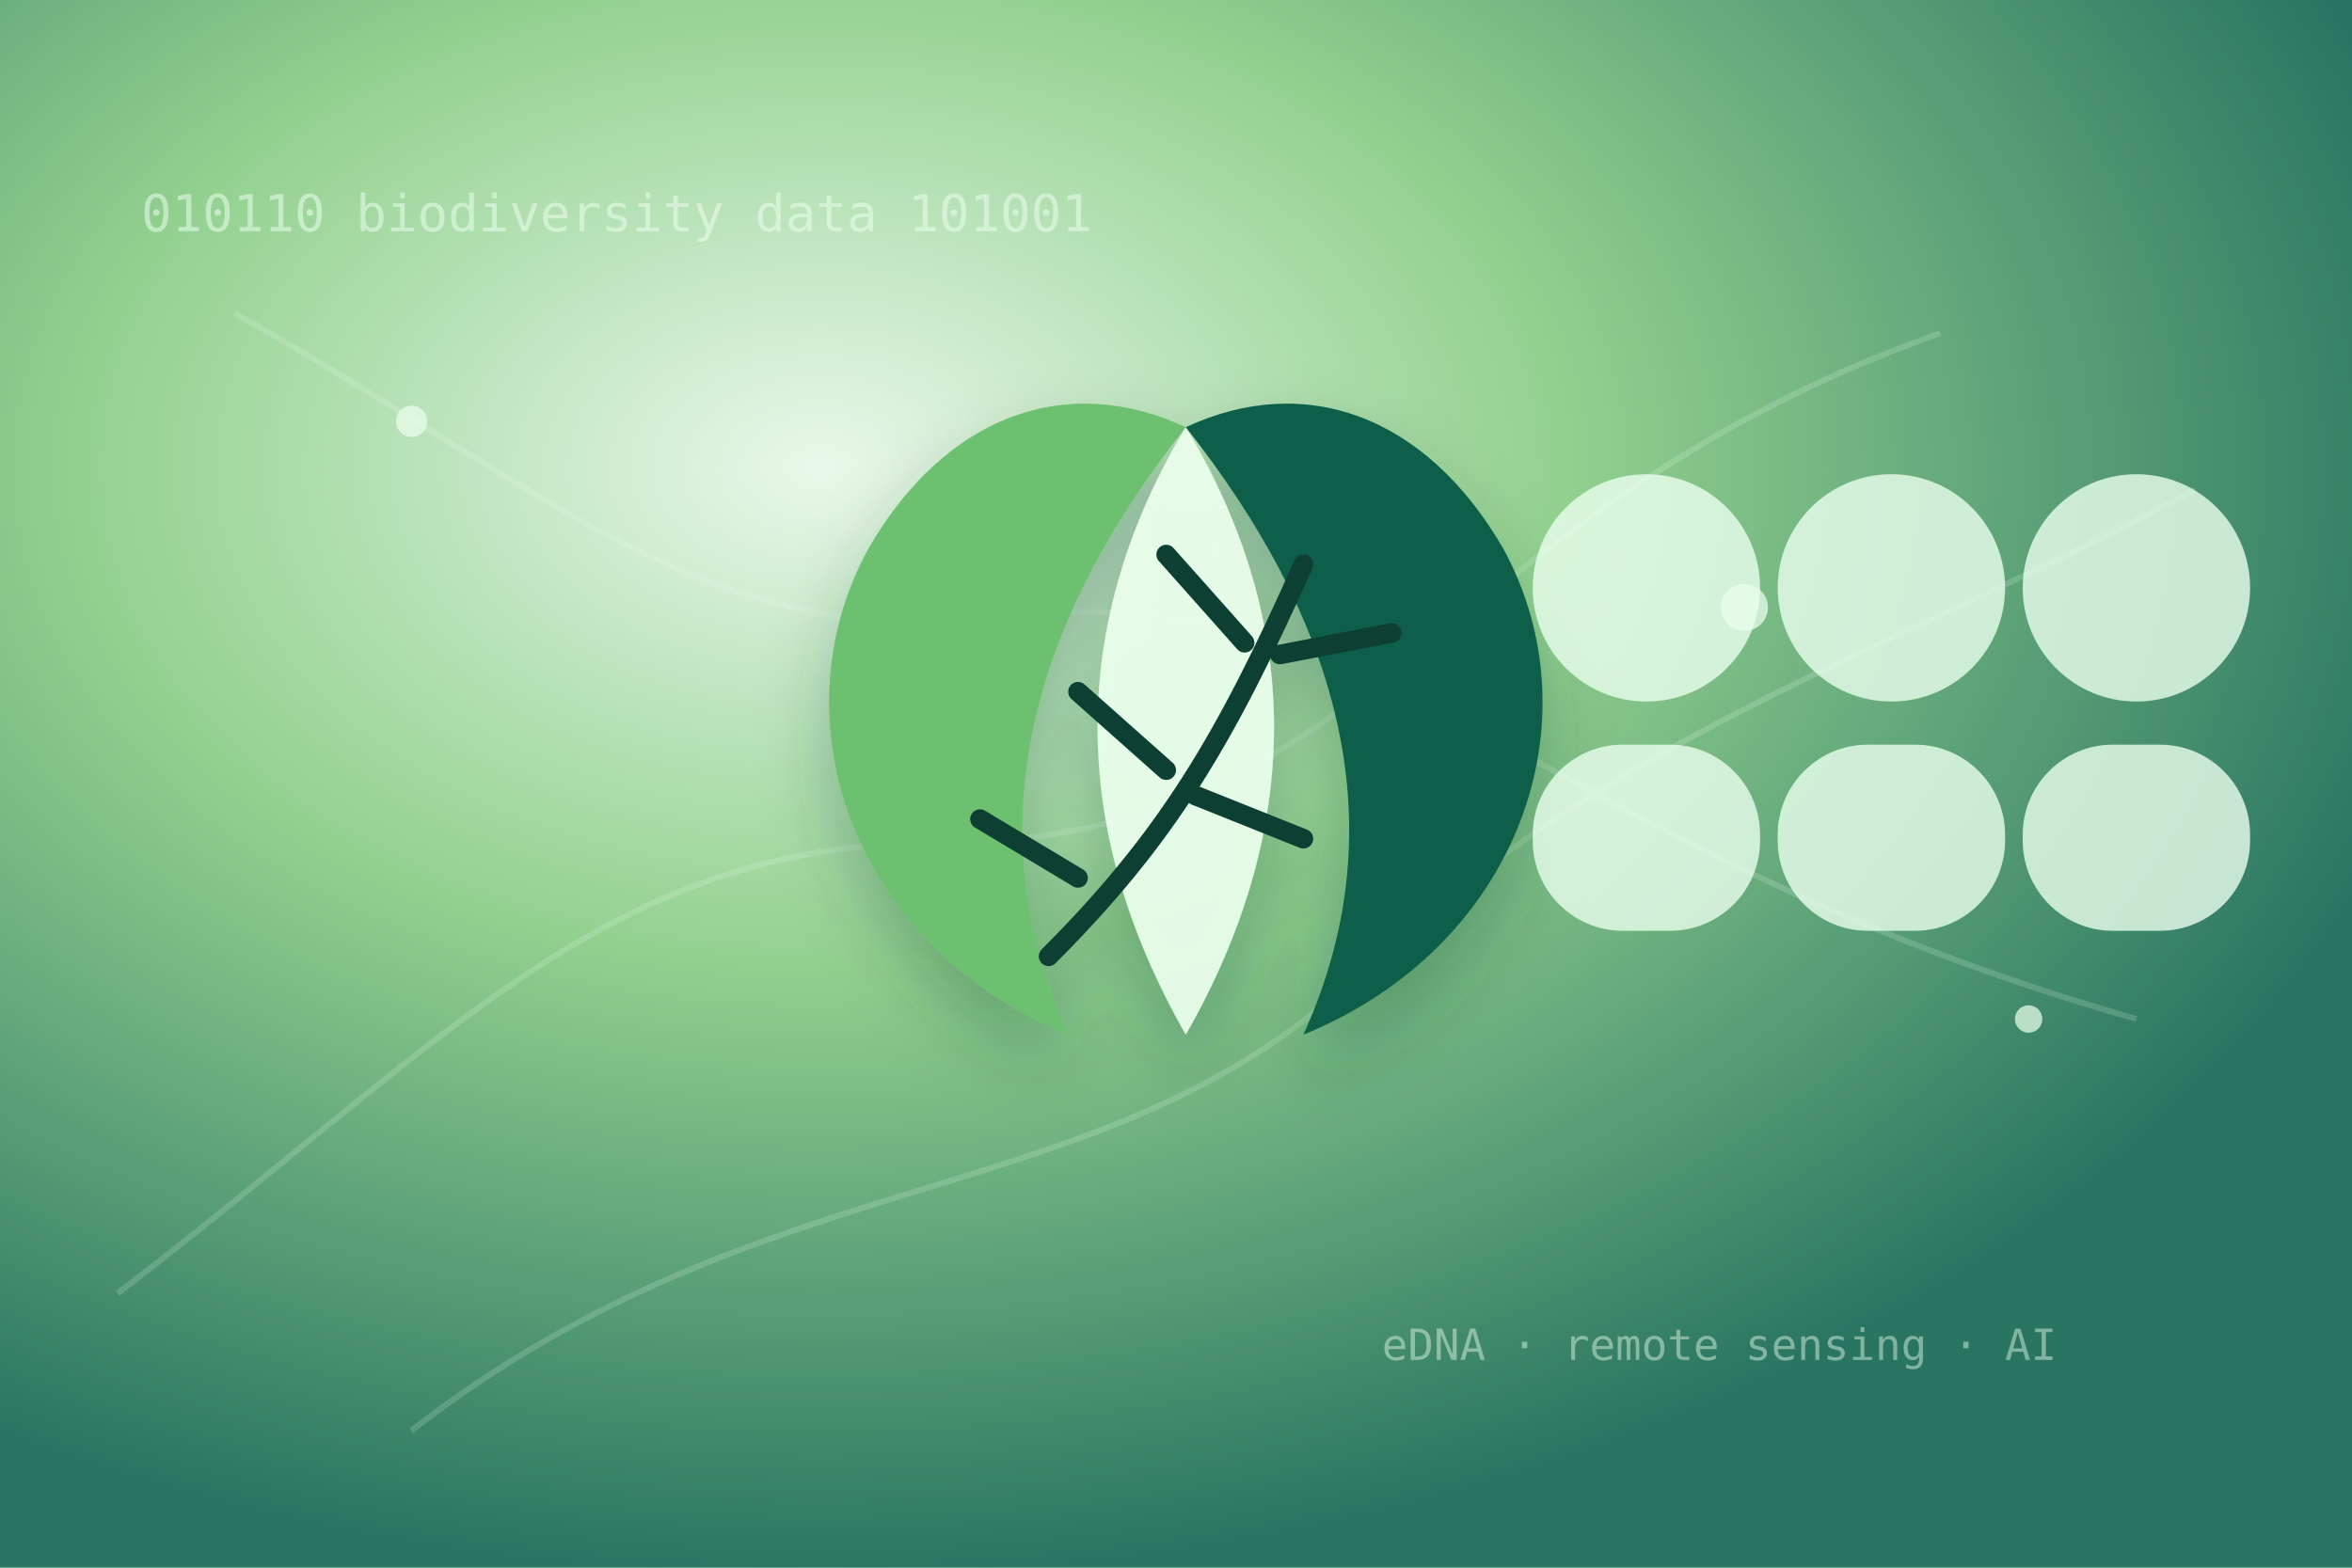
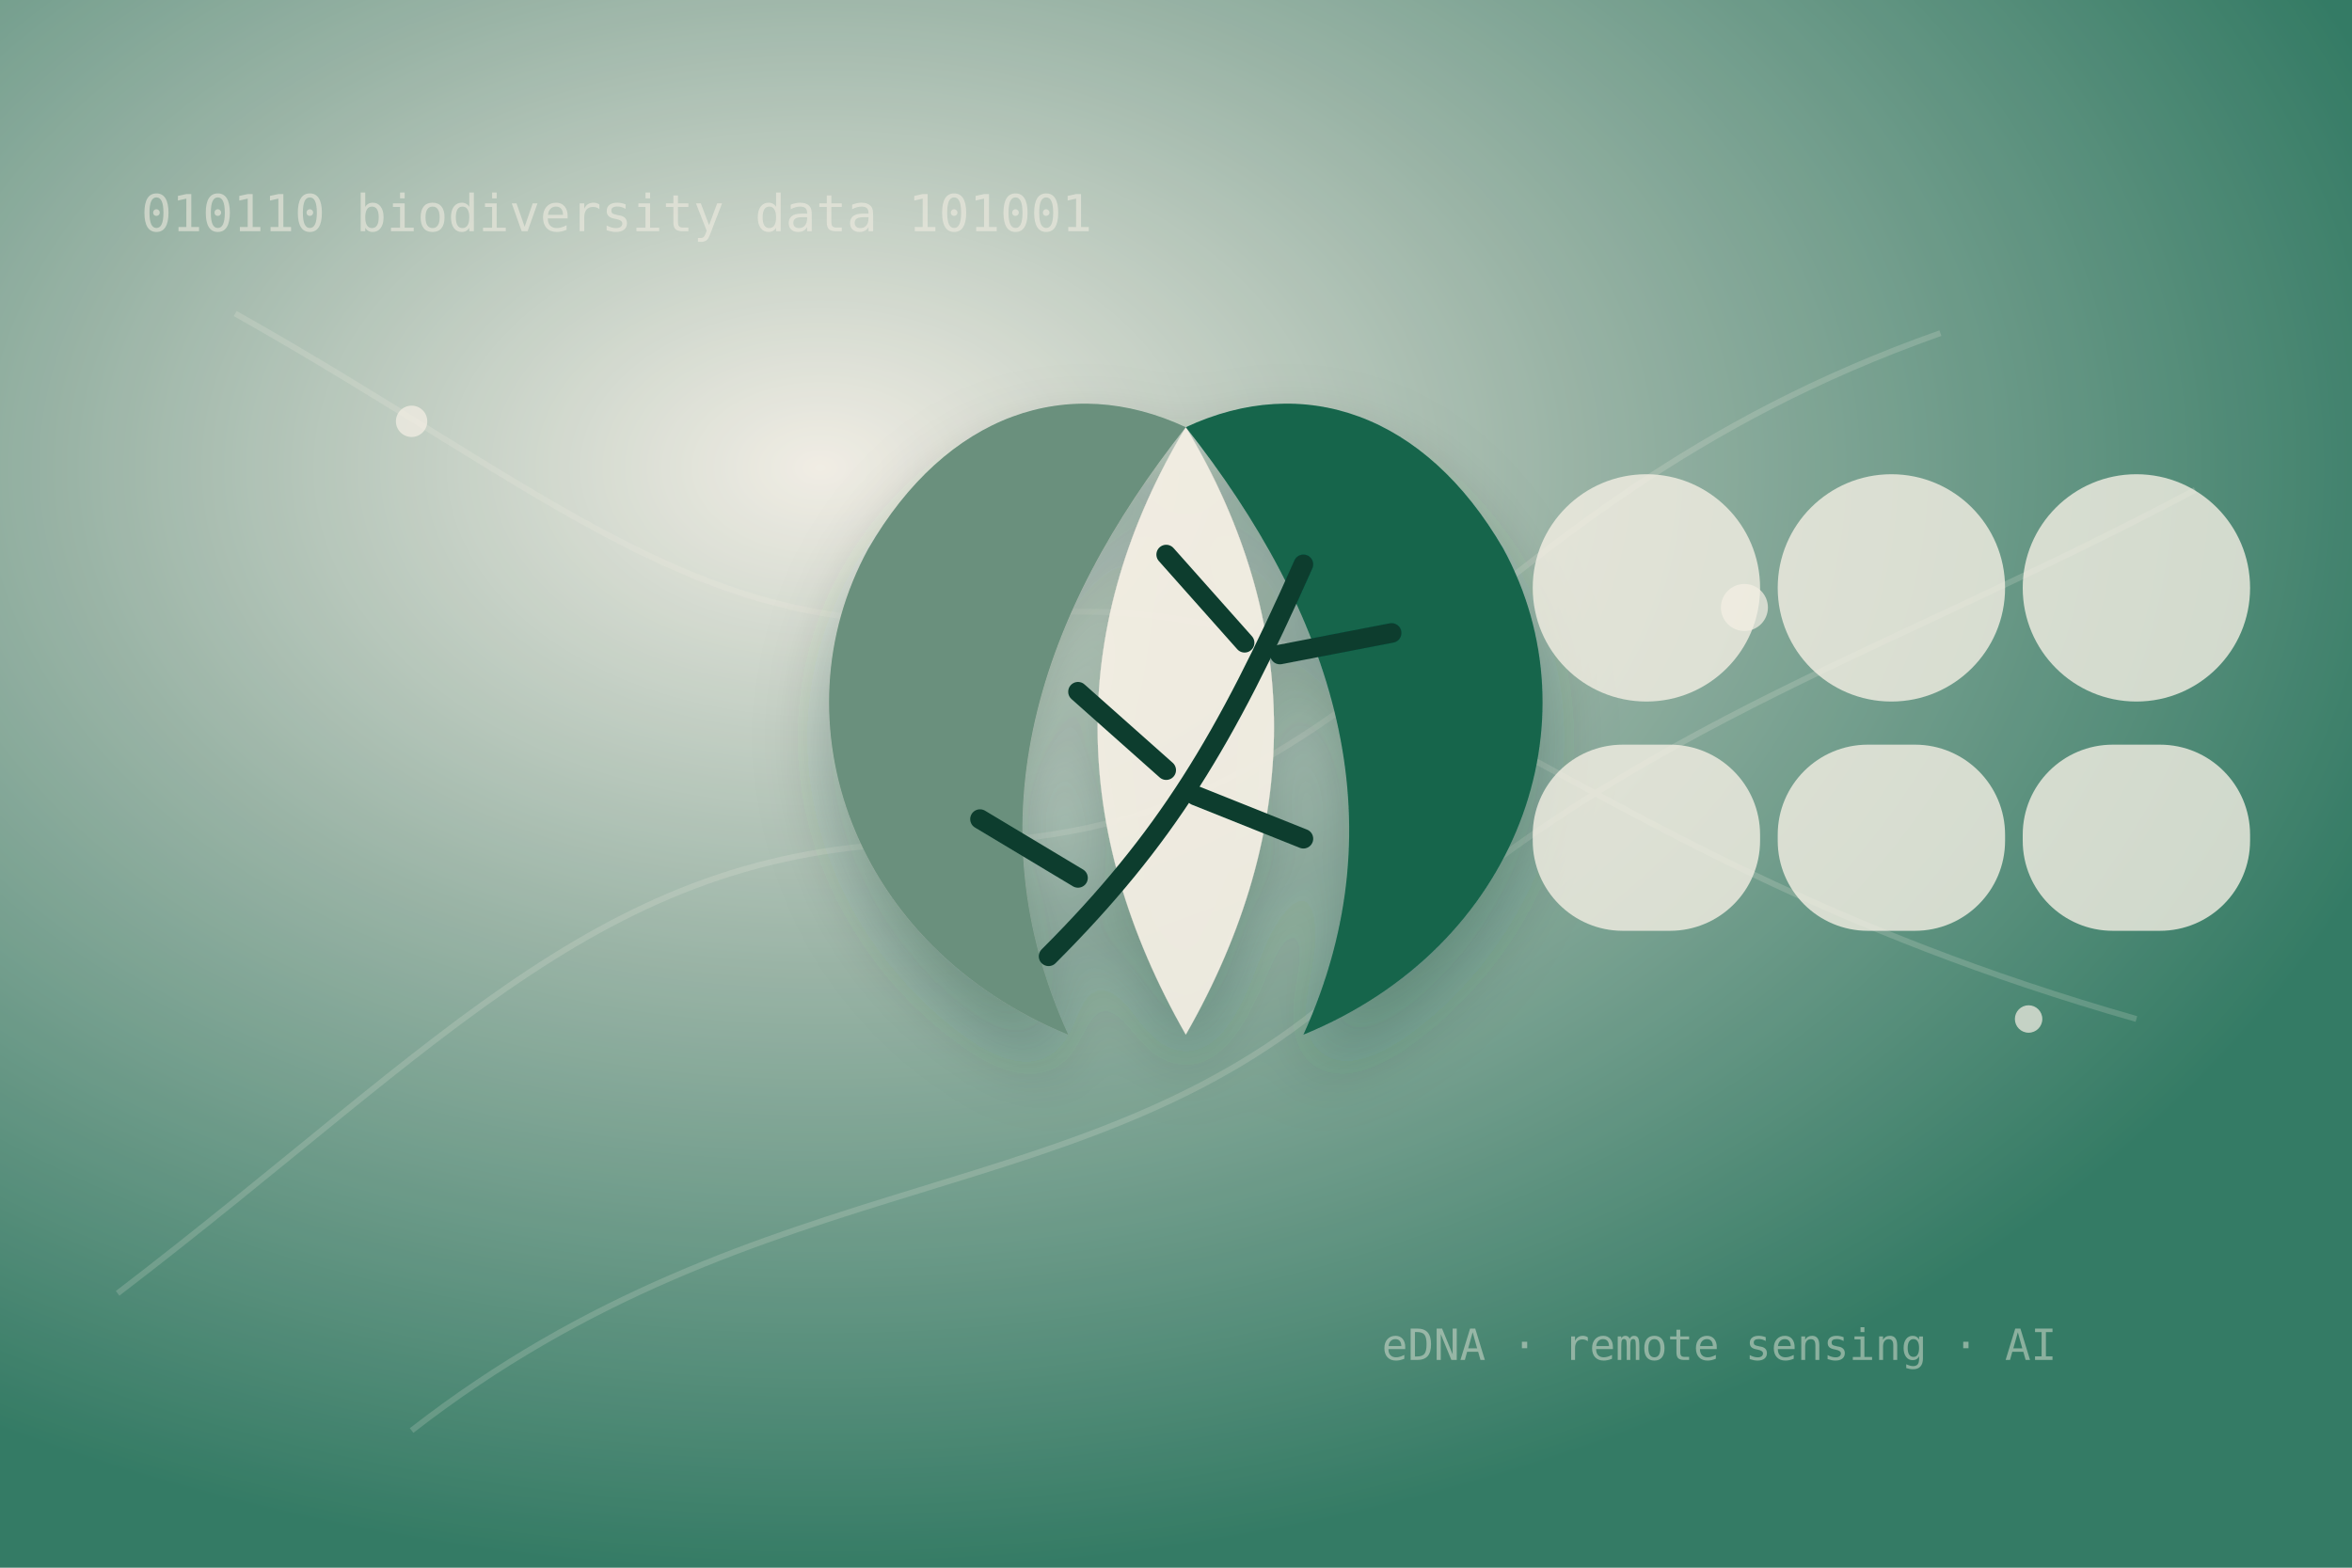
<svg xmlns="http://www.w3.org/2000/svg" viewBox="0 0 1200 800" role="img" aria-label="Biodiversity Data Lab graphic">
  <defs>
    <linearGradient id="g" x1="0" x2="1" y1="0" y2="1">
-       <stop offset="0" stop-color="#6cc06f" />
-       <stop offset="0.55" stop-color="#0c7a58" />
-       <stop offset="1" stop-color="#063f33" />
+       <stop offset="0" stop-color="#6a907d" />
+       <stop offset="0.55" stop-color="#6d3d14" />
+       <stop offset="1" stop-color="#0b3d2e" />
    </linearGradient>
    <radialGradient id="r" cx="35%" cy="30%" r="70%">
-       <stop offset="0" stop-color="#e7f8e9" />
-       <stop offset="0.45" stop-color="#81c97e" />
-       <stop offset="1" stop-color="#075e49" />
+       <stop offset="0" stop-color="#efebe2" />
+       <stop offset="0.45" stop-color="#8aa899" />
+       <stop offset="1" stop-color="#12654c" />
    </radialGradient>
    <filter id="shadow" x="-20%" y="-20%" width="140%" height="140%">
-       <feDropShadow dx="0" dy="18" stdDeviation="18" flood-color="#063f33" flood-opacity=".28" />
+       <feDropShadow dx="0" dy="18" stdDeviation="18" flood-color="#0b3d2e" flood-opacity=".28" />
    </filter>
  </defs>
-   <rect width="1200" height="800" fill="#f1fbef" />
+   <rect width="1200" height="800" fill="#f8f6f0" />
  <rect width="1200" height="800" fill="url(#r)" opacity=".85" />
-   <g opacity=".18" fill="none" stroke="#eaffed" stroke-width="3">
+   <g opacity=".18" fill="none" stroke="#f4efe4" stroke-width="3">
    <path d="M60 660 C230 530 310 430 480 430 C700 430 735 260 990 170" />
    <path d="M120 160 C280 250 360 330 500 315 C715 290 775 430 1090 520" />
    <path d="M210 730 C390 590 560 620 690 500 C830 370 950 340 1120 250" />
  </g>
-   <g fill="#eaffed" opacity=".72">
+   <g fill="#f4efe4" opacity=".72">
    <circle cx="210" cy="215" r="8" />
    <circle cx="490" cy="315" r="11" />
    <circle cx="690" cy="500" r="9" />
    <circle cx="890" cy="310" r="12" />
    <circle cx="1035" cy="520" r="7" />
  </g>
  <g transform="translate(415 168)" filter="url(#shadow)">
-     <path d="M190 50 C250 150 250 255 190 360 C130 255 130 150 190 50Z" fill="#eaffed" opacity=".92" />
-     <path d="M190 50 C115 145 80 250 130 360 C20 315 -20 200 28 112 C68 43 130 22 190 50Z" fill="#6cc06f" />
-     <path d="M190 50 C265 145 300 250 250 360 C360 315 400 200 352 112 C312 43 250 22 190 50Z" fill="#075e49" />
-     <g stroke="#073f33" stroke-width="10" fill="none" stroke-linecap="round">
+     <path d="M190 50 C250 150 250 255 190 360 C130 255 130 150 190 50Z" fill="#f4efe4" opacity=".92" />
+     <path d="M190 50 C115 145 80 250 130 360 C20 315 -20 200 28 112 C68 43 130 22 190 50Z" fill="#6a907d" />
+     <path d="M190 50 C265 145 300 250 250 360 C360 315 400 200 352 112 C312 43 250 22 190 50Z" fill="#12654c" />
+     <g stroke="#0b3d2e" stroke-width="10" fill="none" stroke-linecap="round">
      <path d="M120 320 C180 260 210 210 250 120" />
      <path d="M135 280 L85 250" />
      <path d="M180 225 L135 185" />
      <path d="M220 160 L180 115" />
      <path d="M195 238 L250 260" />
      <path d="M238 166 L295 155" />
    </g>
  </g>
-   <text x="72" y="118" font-family="monospace" font-size="26" fill="#eaffed" opacity=".55">010110 biodiversity data 101001</text>
-   <text x="705" y="694" font-family="monospace" font-size="22" fill="#eaffed" opacity=".45">eDNA · remote sensing · AI</text>
-   <g transform="translate(760 220)" fill="#eaffed" opacity=".8">
+   <text x="72" y="118" font-family="monospace" font-size="26" fill="#f4efe4" opacity=".55">010110 biodiversity data 101001</text>
+   <text x="705" y="694" font-family="monospace" font-size="22" fill="#f4efe4" opacity=".45">eDNA · remote sensing · AI</text>
+   <g transform="translate(760 220)" fill="#f4efe4" opacity=".8">
    <circle cx="80" cy="80" r="58" />
    <circle cx="205" cy="80" r="58" />
    <circle cx="330" cy="80" r="58" />
    <rect x="22" y="160" width="116" height="95" rx="46" />
    <rect x="147" y="160" width="116" height="95" rx="46" />
    <rect x="272" y="160" width="116" height="95" rx="46" />
  </g>
</svg>
